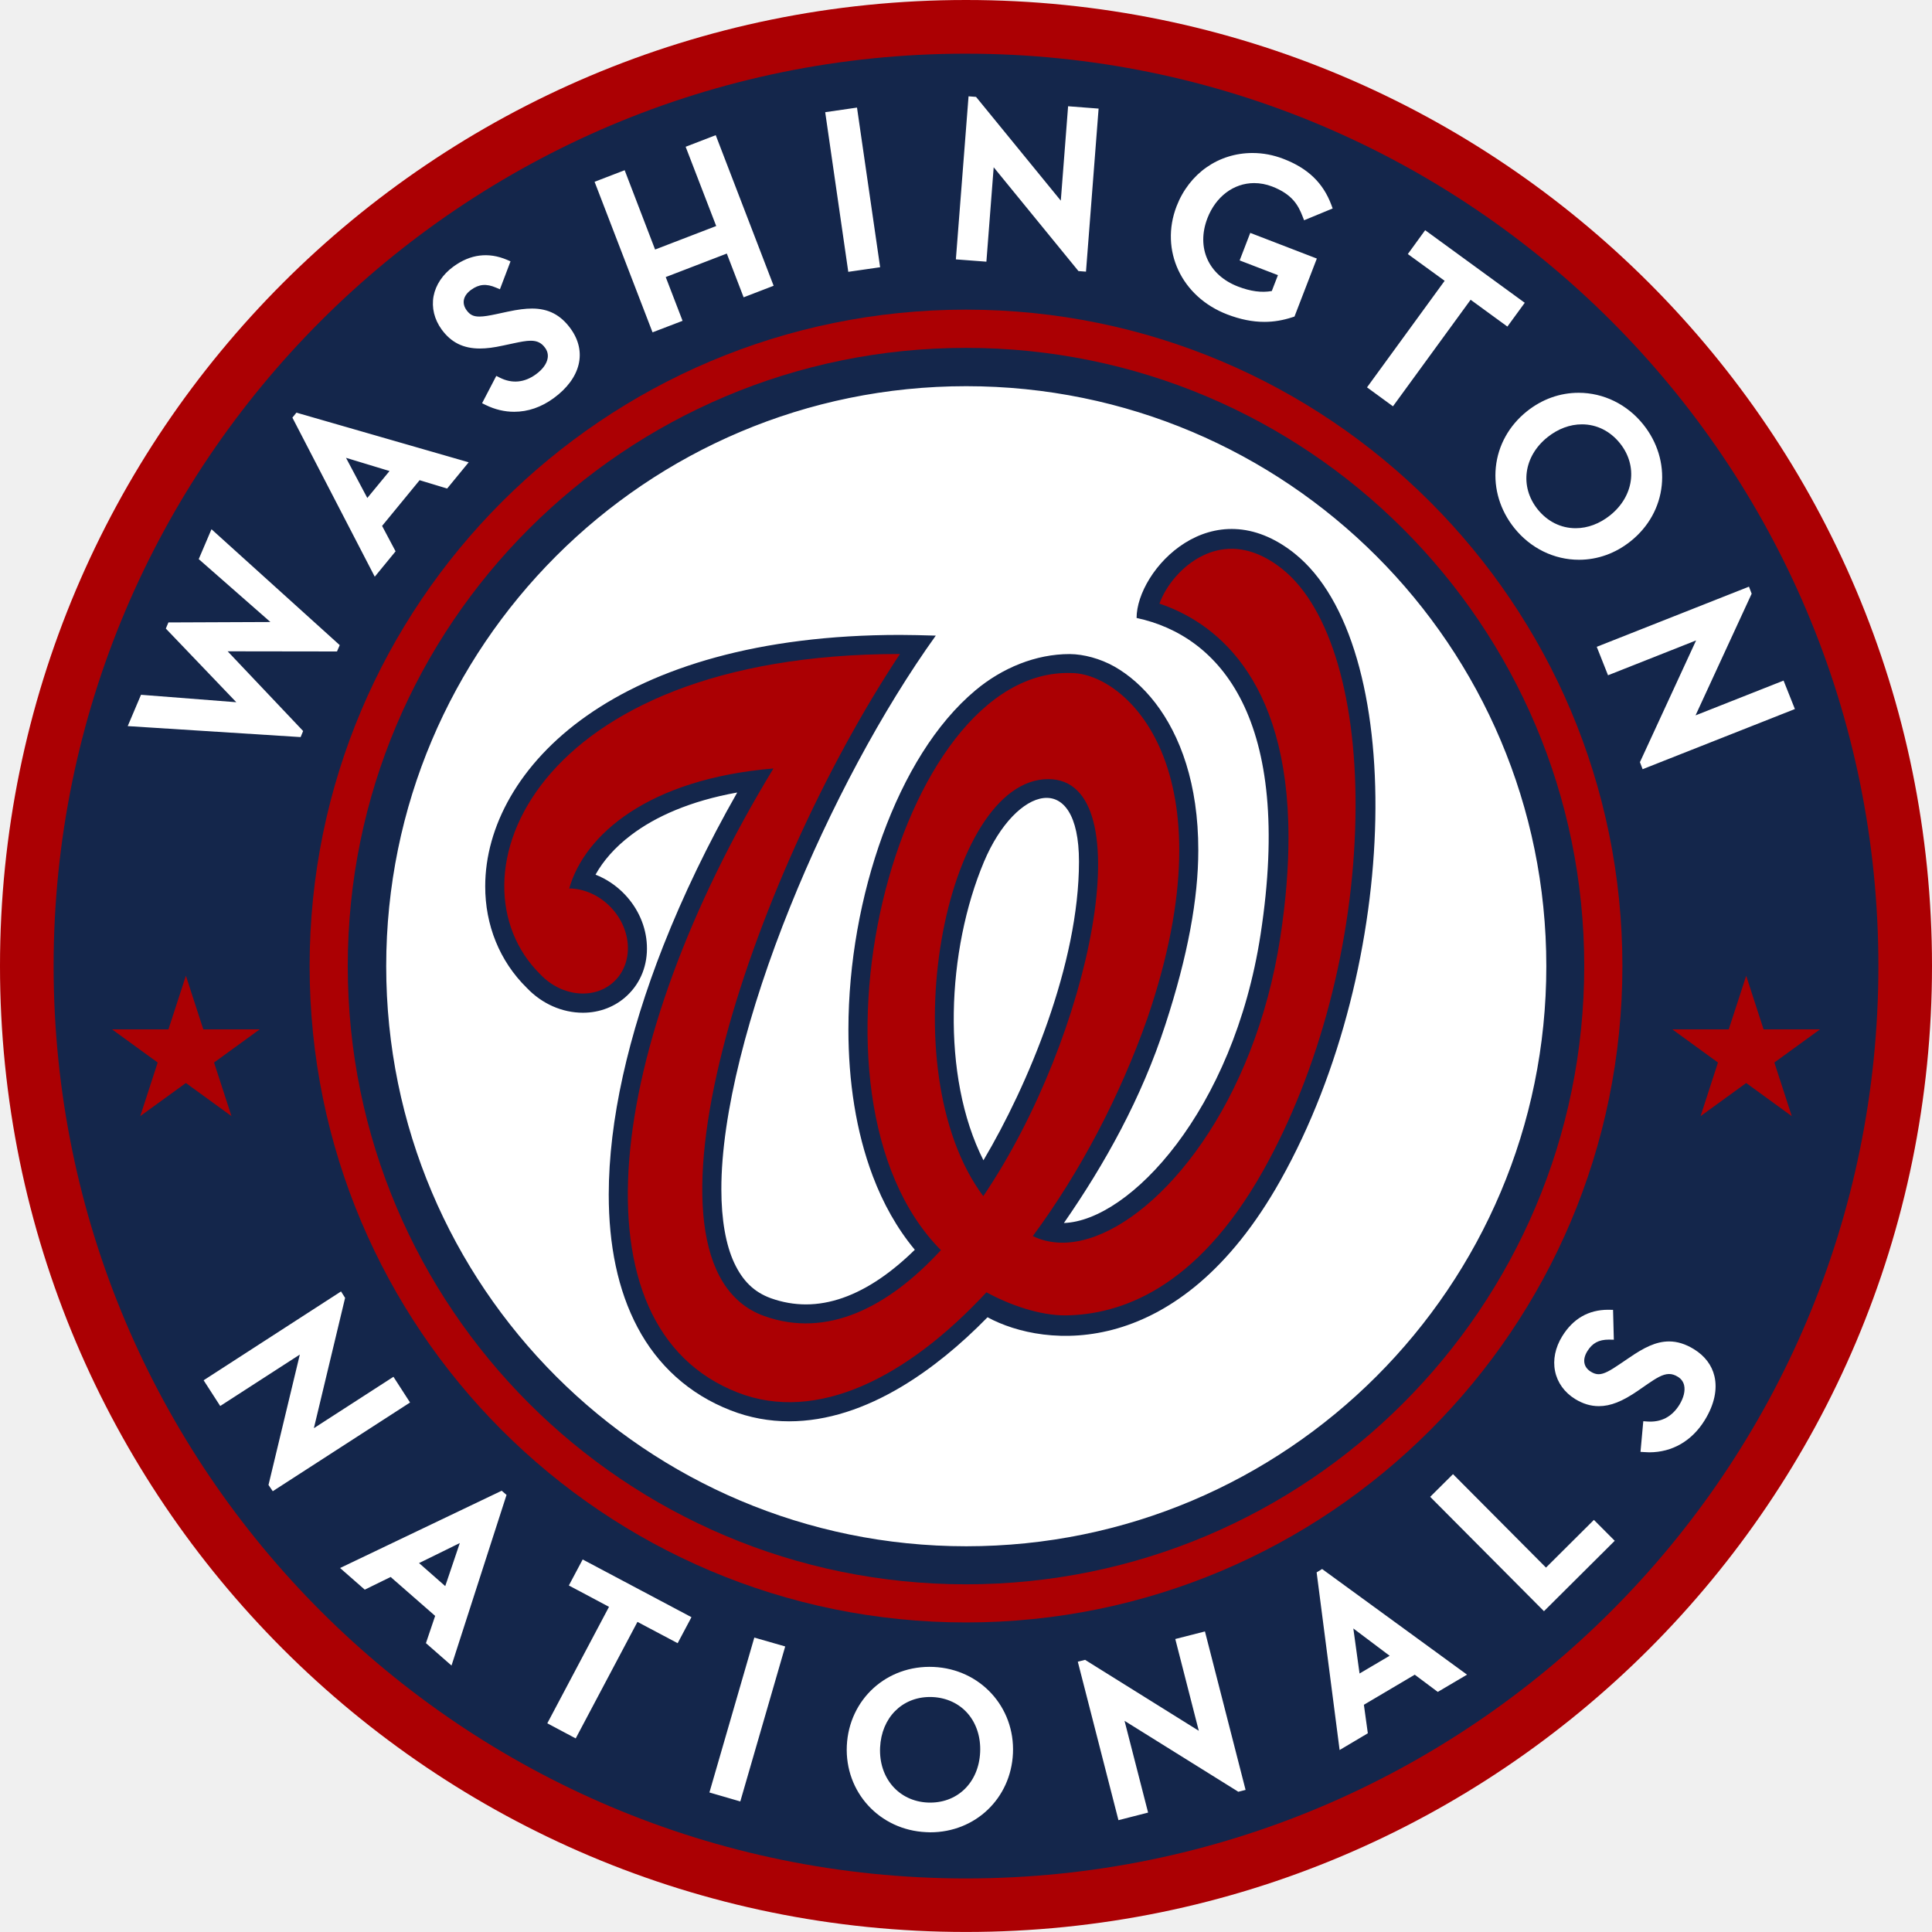
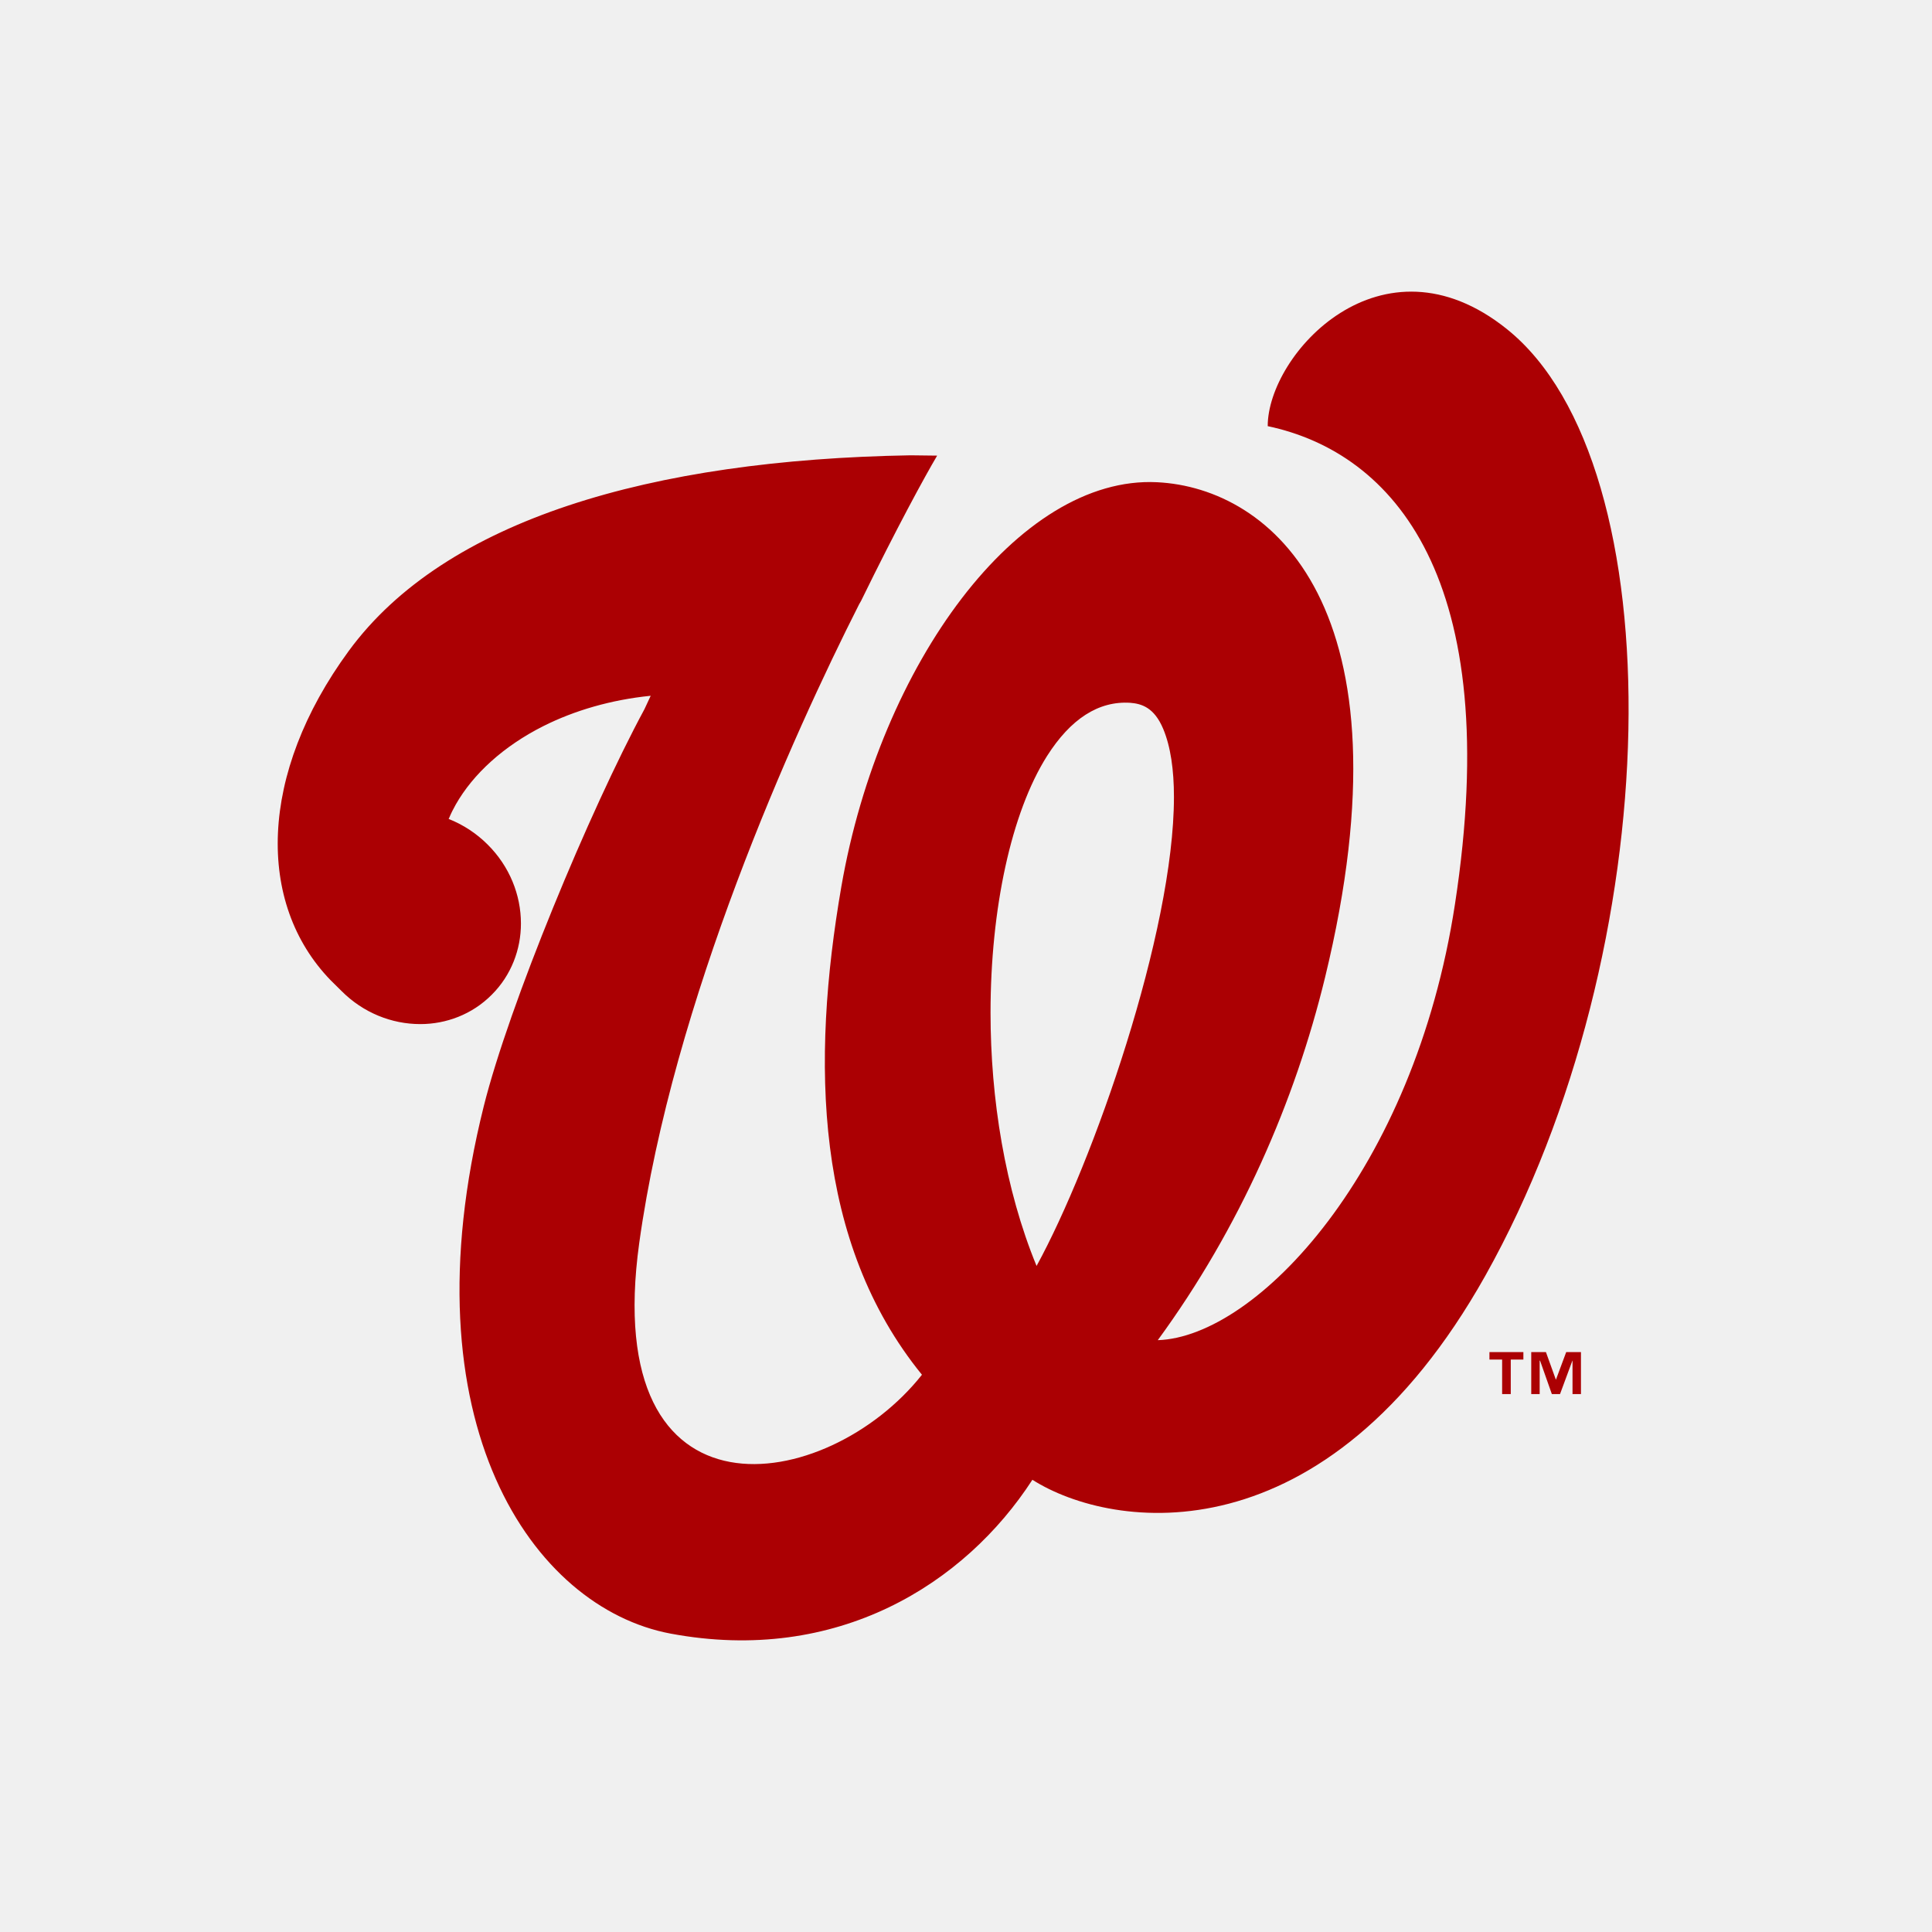
- <svg xmlns="http://www.w3.org/2000/svg" width="300" height="299.994" fill-rule="evenodd" clip-rule="evenodd">
-   <path fill="#ab0003" d="M150 0C67.16 0 0 67.154 0 150c0 82.84 67.157 149.994 150 149.994 82.84 0 150-67.154 150-150C300 67.154 232.84 0 150 0" />
-   <path fill="#14264b" d="M150.002 8.334c-78.251 0-141.678 63.43-141.678 141.675 0 78.248 63.43 141.675 141.678 141.675 78.243 0 141.675-63.428 141.675-141.678 0-78.24-63.433-141.67-141.675-141.67" />
-   <path fill="#ab0003" d="M150 48.082c-56.293 0-101.922 45.632-101.922 101.925S93.707 251.932 150 251.932 251.925 206.3 251.925 150.004c0-56.29-45.632-101.922-101.925-101.922" />
-   <path fill="#14264b" d="M150 54.017c-53.017 0-96.001 42.976-96.001 95.991 0 53.022 42.984 96.004 96.001 96.004s95.999-42.981 95.999-96.004c0-53.015-42.981-95.991-95.999-95.991" />
-   <path fill="#fff" d="m150.395 14.955-1.968 25.32 4.74.359 1.132-14.662 13.164 16.121 1.168.09 1.96-25.32-4.737-.364-1.134 14.659-13.161-16.113-1.163-.09zm-17.321 1.751-4.937.715 3.582 24.79 4.948-.715-3.592-24.79zm-21.936 4.283-4.671 1.801 4.745 12.307-9.49 3.65-4.724-12.315-4.671 1.796 8.999 23.377 4.663-1.788-2.614-6.794 9.482-3.65 2.614 6.794 4.658-1.794zm83.365 2.769c-5.312 0-9.833 3.176-11.808 8.277-2.624 6.834.752 14.048 7.86 16.785 2.026.775 3.917 1.161 5.781 1.161 1.469 0 2.904-.245 4.394-.736l.277-.09 3.471-9.007-10.339-3.985-1.646 4.275 5.945 2.287-.955 2.466c-1.598.282-3.292.053-5.251-.699-4.592-1.77-6.502-6.032-4.745-10.608 1.3-3.363 4.08-5.454 7.256-5.454.928 0 1.873.177 2.793.53 3.176 1.224 4.078 2.97 4.729 4.647l.232.596 4.439-1.833-.208-.564c-1.277-3.41-3.64-5.679-7.435-7.137-1.559-.601-3.162-.91-4.79-.91zm26.795 11.988-2.69 3.703 5.716 4.154-12.054 16.545 4.03 2.943 12.059-16.545 5.708 4.165 2.696-3.695-15.464-11.27zm-146.821 3.94c-1.387.174-2.746.739-4.059 1.699-1.664 1.205-2.759 2.843-3.094 4.603-.327 1.77.113 3.603 1.253 5.172 1.469 2.015 3.358 2.957 5.937 2.957 1.034 0 2.184-.148 3.613-.462l1.757-.375c.915-.19 1.783-.372 2.527-.372.997 0 1.67.327 2.226 1.095.364.496.498 1.039.404 1.609-.135.865-.781 1.754-1.825 2.511-1.778 1.298-3.706 1.477-5.602.522l-.551-.274-2.205 4.239.572.282c1.427.696 2.909 1.05 4.41 1.05 2.136 0 4.204-.707 6.124-2.107 4.233-3.089 5.241-7.237 2.622-10.832-1.54-2.107-3.434-3.091-5.966-3.091-1.031 0-2.2.145-3.793.485l-1.765.38c-1.073.229-1.931.38-2.622.38-.921 0-1.466-.264-1.989-.984-.791-1.087-.533-2.271.691-3.16 1.232-.899 2.379-.997 3.882-.348l.604.253 1.646-4.336-.551-.24c-1.443-.612-2.859-.828-4.246-.654Zm170.651 21.306c-2.899 0-5.668.989-8.039 2.883-2.764 2.21-4.481 5.304-4.819 8.693-.338 3.347.683 6.689 2.867 9.416 2.508 3.141 6.177 4.937 10.044 4.937 2.899 0 5.676-.997 8.037-2.891 2.769-2.216 4.476-5.296 4.819-8.685.34-3.342-.675-6.689-2.859-9.416-2.508-3.141-6.177-4.937-10.049-4.937zm-199.1 3.083-.625.775 12.789 24.701 3.234-3.94-2.094-3.948 5.826-7.098 4.275 1.295 3.344-4.075-26.753-7.71h.003zm199.614 1.817c2.292 0 4.386 1.044 5.908 2.943 2.817 3.518 2.168 8.224-1.535 11.188-1.63 1.3-3.482 1.997-5.349 1.997-2.295 0-4.386-1.044-5.908-2.943-2.809-3.518-2.171-8.224 1.535-11.188 1.625-1.3 3.474-1.997 5.349-1.997zM53.729 71.091l5.945 1.804.812.245-3.45 4.186-3.307-6.233v-.003ZM32.84 82.177l-1.981 4.642 11.13 9.767-15.838.066-.401.952 10.943 11.436-14.797-1.155-2.063 4.864 26.848 1.706.388-.944-11.719-12.375 16.978.024.425-.984L32.84 82.18Zm238.74 8.918-23.638 9.342 1.751 4.418 13.676-5.41-8.609 18.661-.113.24.417 1.095 23.646-9.342-1.759-4.418-13.668 5.402 8.714-18.893zM52.954 200.534l-21.335 13.797 2.577 3.993 12.36-7.986-4.864 20.248.662.968 21.319-13.773-2.577-3.993-12.357 7.979 4.848-20.233zm196.768 2.846c-3.06 0-5.46 1.382-7.142 4.112-1.079 1.746-1.474 3.674-1.11 5.423.356 1.77 1.459 3.302 3.112 4.323 1.216.746 2.421 1.108 3.682 1.108 1.82 0 3.648-.723 6.109-2.419l1.474-1.021c1.229-.831 2.303-1.551 3.321-1.551.454 0 .899.14 1.358.425.528.319.849.765.981 1.319.2.855-.058 1.931-.728 3.033-1.166 1.883-2.851 2.751-4.993 2.598l-.617-.045-.433 4.761.641.037c.243.018.483.032.723.032 3.574 0 6.633-1.778 8.612-4.993 1.477-2.398 1.994-4.763 1.503-6.839-.404-1.701-1.495-3.144-3.173-4.178-1.316-.81-2.585-1.208-3.867-1.208-2.068 0-3.956 1-6.145 2.498l-1.498 1.013c-1.501 1.023-2.469 1.58-3.3 1.58-.385 0-.773-.121-1.205-.388-1.139-.702-1.348-1.888-.551-3.181.775-1.261 1.786-1.804 3.344-1.804l.775.016-.121-4.639-.752-.008v-.003zm-24.099 25.523-3.545 3.524 17.669 17.759 10.988-10.935-3.234-3.242-7.441 7.406-14.438-14.512zM77.902 231.48l-25.096 12.001 3.835 3.36 4.017-1.968 6.913 6.043-1.432 4.231 3.972 3.479 8.543-26.497zm-6.504 8.126-1.989 5.884-.274.799-4.067-3.577.752-.364 5.578-2.743zm19.08 2.548-2.147 4.038 6.235 3.315-9.58 18.086 4.41 2.347 9.587-18.094 6.243 3.307 2.144-4.038-16.893-8.962zm114.817 1.482-.849.522 3.569 27.586 4.381-2.601-.612-4.426 7.897-4.671 3.577 2.674 4.544-2.68-22.506-16.405zm4.85 9.231 4.961 3.732.678.506-4.671 2.756-.119-.836-.849-6.159zm-23.042.462-4.605 1.176 3.65 14.251-17.424-10.869-.224-.148-1.139.29 6.312 24.606 4.603-1.176-3.658-14.251 17.432 10.867.224.15 1.139-.29-6.309-24.606zm-69.974.952-6.971 24.054 4.795 1.393 6.974-24.068zm27.847 4.56c-7.295-.33-13.151 5.048-13.483 12.246-.324 7.195 5.088 13.085 12.323 13.409.214.013.422.024.633.024 7.008 0 12.523-5.272 12.842-12.262.324-7.195-5.088-13.087-12.315-13.417zm-.578 4.668.404.008c2.197.1 4.149 1.018 5.489 2.577 1.335 1.554 2.012 3.679 1.907 5.966-.208 4.763-3.579 8.034-8.142 7.839-4.494-.206-7.607-3.798-7.396-8.546.214-4.618 3.4-7.844 7.739-7.844zm5.639-203.542c-49.741 0-90.067 40.325-90.067 90.064 0 49.747 40.325 90.072 90.067 90.072 49.744 0 90.075-40.325 90.075-90.072 0-49.739-40.331-90.064-90.075-90.064" />
-   <path fill="#14264b" d="M152.798 133.8c4.945-11.732 14.746-14.601 14.746-.013 0 15.896-7.928 34.747-14.836 46.384-6.623-13.095-5.684-32.653.09-46.371m48.278-47.816c-12.879-10.318-24.587 2.582-24.587 9.973 12.9 2.756 24.41 15.638 19.251 49.151-4.21 27.396-20.359 44.453-30.537 44.799 6.38-9.202 12.061-19.402 15.767-30.833 3.466-10.632 5.101-19.552 5.101-27.043.011-10.294-2.809-17.859-6.678-22.886-1.936-2.506-4.125-4.381-6.351-5.644-2.208-1.242-4.777-1.92-6.929-1.939-5.291-.005-10.487 2.158-14.623 5.61-6.217 5.193-11.051 13.251-14.448 22.543-3.381 9.295-5.294 19.855-5.301 30.134 0 8.005 1.163 15.838 3.785 22.775 1.593 4.215 3.751 8.105 6.525 11.439-1.759 1.725-3.561 3.231-5.367 4.463-3.867 2.632-7.728 4.022-11.547 4.022-1.794-.005-3.606-.303-5.468-.971-2.598-.96-4.333-2.661-5.66-5.476-1.306-2.801-1.997-6.72-1.997-11.418-.021-11.647 4.204-27.839 10.698-43.92 6.151-15.263 14.311-30.511 22.598-42.063-1.801-.058-4.133-.111-5.568-.111-22.018.005-37.988 5.093-48.597 12.534-10.595 7.438-15.799 17.308-15.799 26.505-.011 5.985 2.216 11.61 6.465 15.778 2.35 2.469 5.491 3.851 8.709 3.851 2.622 0 5.072-.957 6.889-2.693 2.102-1.989 3.176-4.753 3.041-7.791-.124-2.888-1.34-5.687-3.431-7.886-1.298-1.366-2.862-2.411-4.544-3.073 1.168-2.099 2.962-4.212 5.531-6.151 3.748-2.851 9.173-5.294 16.471-6.604-4.558 8.01-8.401 16.002-11.465 23.772-5.483 13.945-8.477 27.185-8.485 38.656 0 7.81 1.39 14.831 4.486 20.652 3.078 5.818 7.965 10.347 14.441 12.858 2.951 1.155 6.006 1.704 9.068 1.704h.008c5.942 0 11.84-2.018 17.479-5.388 4.61-2.759 9.086-6.422 13.335-10.769 8.944 4.853 29.728 6.831 45.492-21.269 18.916-33.697 19.6-83.352 2.239-97.288" />
-   <path fill="#ab0003" d="M191.383 85.219c-1.543-.026-3.07.314-4.552 1.026-3.323 1.583-5.821 4.766-6.794 7.488 7.963 2.664 20.04 10.906 20.04 36.279 0 4.595-.388 9.764-1.274 15.561-3.98 25.851-18.378 43.401-29.889 46.79-3.194.947-6.114.757-8.538-.425 7.282-9.851 13.52-21.665 17.806-33.866 13.235-38.732-3.439-53.563-11.816-53.563-27.333-.944-44.057 65.662-20.262 89.61-8.153 8.867-17.664 13.739-27.436 10.234-22.137-7.947-2.234-67.611 21.074-102.801-57.214.005-70.734 35.111-55.824 49.762 3.302 3.474 8.435 3.962 11.45 1.087 3.025-2.87 2.806-8.015-.493-11.486-1.83-1.928-4.204-2.93-6.488-2.959 2.384-8.343 12.28-16.999 31.714-18.629-26.193 43.079-31.672 86.699-5.565 96.901 12.344 4.821 26.391-2.369 38.64-15.561 3.442 1.888 8.25 3.64 12.373 3.584 8.205-.124 20.153-3.885 30.617-22.514 8.707-15.546 13.931-35.433 14.303-54.594.382-18.294-3.872-32.782-11.323-38.759-2.572-2.063-5.191-3.125-7.762-3.168v.003zm-28.607 35.762c14.723 0 6.802 39.777-10.094 64.76-14.688-19.676-5.982-64.76 10.094-64.76zm-133.911 30.53-2.711 8.329H17.4l7.084 5.148-2.703 8.319 7.084-5.138 7.077 5.138-2.703-8.319 7.084-5.148h-8.754l-2.703-8.329zm242.284.008-2.711 8.321h-8.759l7.084 5.148-2.698 8.327 7.084-5.146 7.079 5.146-2.706-8.327 7.084-5.148h-8.759z" />
+ <svg xmlns="http://www.w3.org/2000/svg" viewBox="0 0 300 300">
+   <path fill="#ab0003" d="M233.99 51.1c-19.46-15.6-37.14 3.9-37.14 15.07 19.49 4.14 36.86 23.64 29.07 74.27-6.34 41.38-30.76 67.16-46.14 67.66 12.75-17.42 21.31-37.1 25.98-56.35 13.96-57.45-8.39-76-26.09-76.87-21.5-1.07-43.01 28.21-49.02 62.76-4.74 27.38-4.16 55.34 12.51 75.83-14.72 18.6-50.11 24.34-43.9-20.46 5.21-37.5 23.84-78.84 34.14-99.17l.31-.54c5.53-11.32 9.92-19.36 11.81-22.55l-4.15-.05c-40.28.69-72.27 9.98-87.21 30.37-13.99 19.09-14.39 39.18-2.84 51.12l1.69 1.67c3.38 3.41 7.82 5.16 12.24 5.16h.03c3.98 0 8.03-1.49 11.07-4.55 3.05-3.03 4.55-7.09 4.54-11.08 0-4.43-1.77-8.87-5.17-12.25a17.9 17.9 0 0 0-6.06-3.98l.07-.12c.3-.73.66-1.44 1.05-2.13 2.7-4.74 7.42-9.05 13.57-12.15 4.83-2.43 10.53-4.1 16.69-4.72l-.97 2.08c-8.54 15.82-21.02 45.94-24.95 61.65-12.28 49.12 7.57 77.89 29.03 81.9 25.84 4.82 45.68-7.71 56.16-23.89 12.5 7.93 45.51 12.5 70.32-31.67 28.55-50.91 29.59-125.97 3.37-147Zm-73.03 145.48c-4.91-11.93-7.15-25.98-7.15-39.32 0-16.1 3.21-31.07 8.77-39.86 3.67-5.78 8-8.58 12.92-8.27 1.75.14 3.73.71 5.13 4.07 1.14 2.73 1.66 6.34 1.66 10.55 0 21-12.55 56.8-21.33 72.82Zm75.6 14.53h-1.97v5.36h-1.34v-5.36h-1.97v-1.16h5.27v1.16Zm8.95 5.36h-1.33v-5.19h-.02l-1.92 5.19h-1.27l-1.83-5.19h-.06v5.19h-1.31v-6.52h2.28l1.54 4.27h.02l1.59-4.27h2.29v6.52Z" />
</svg>
